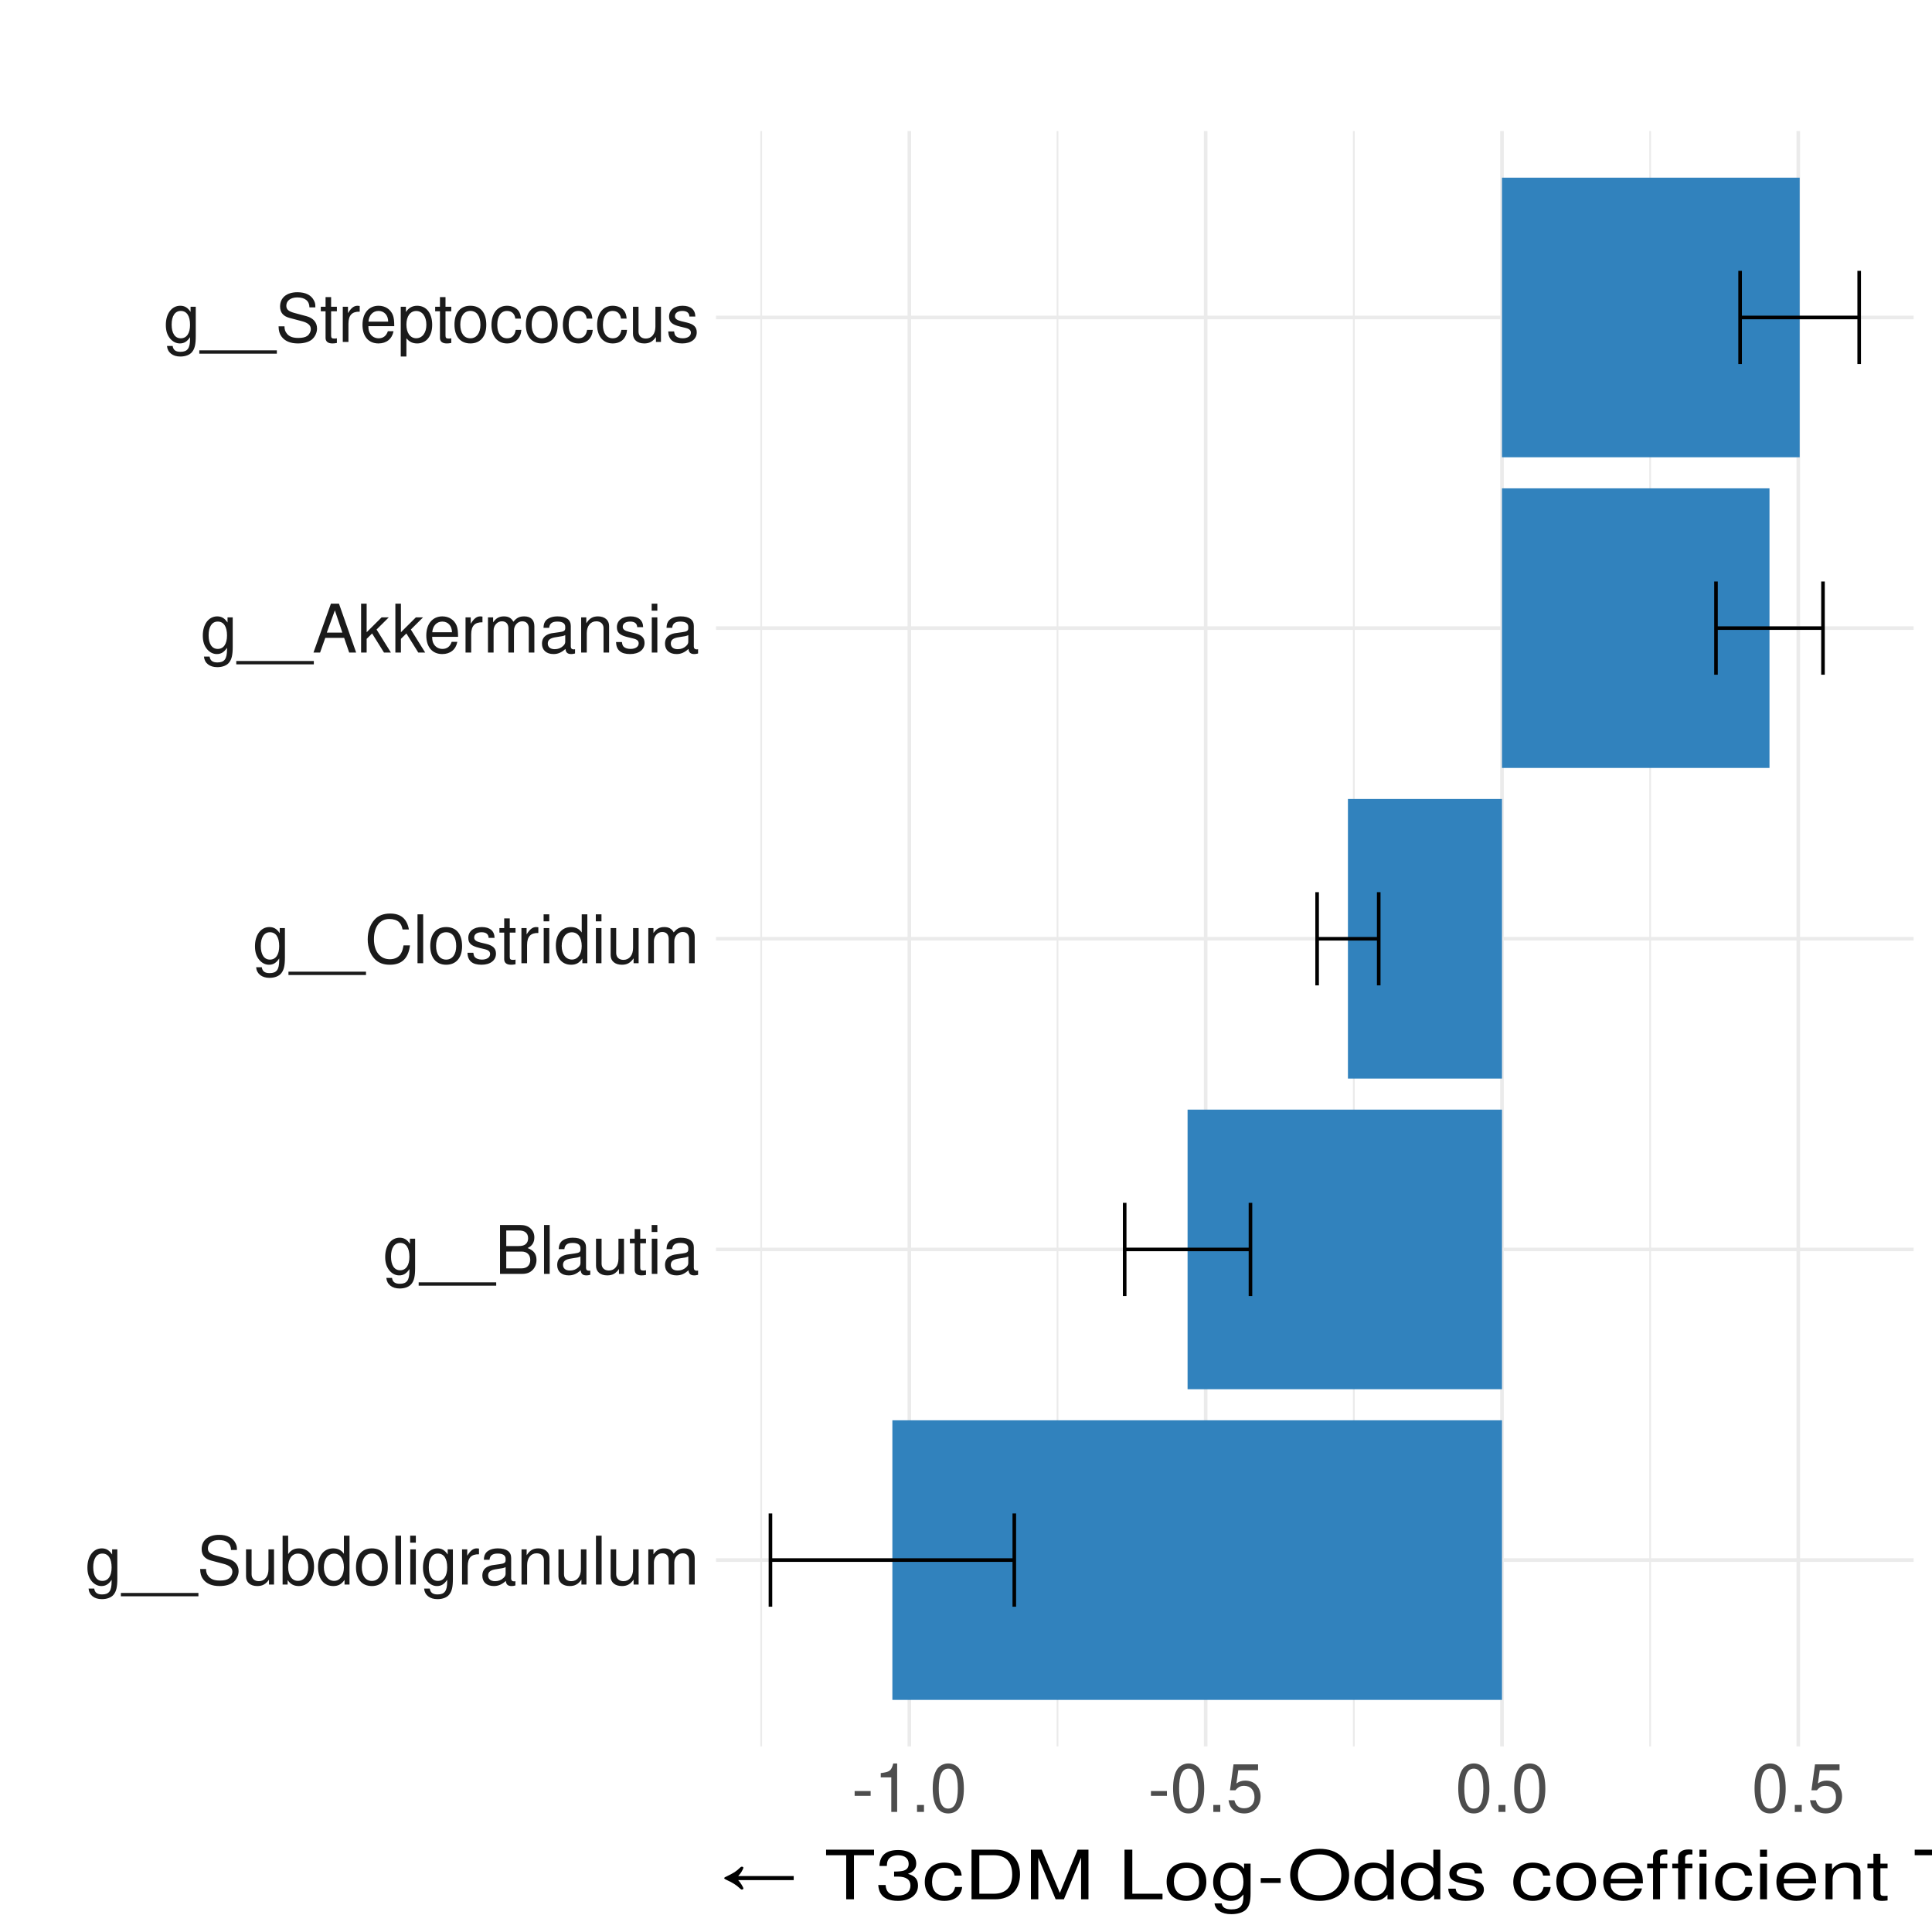
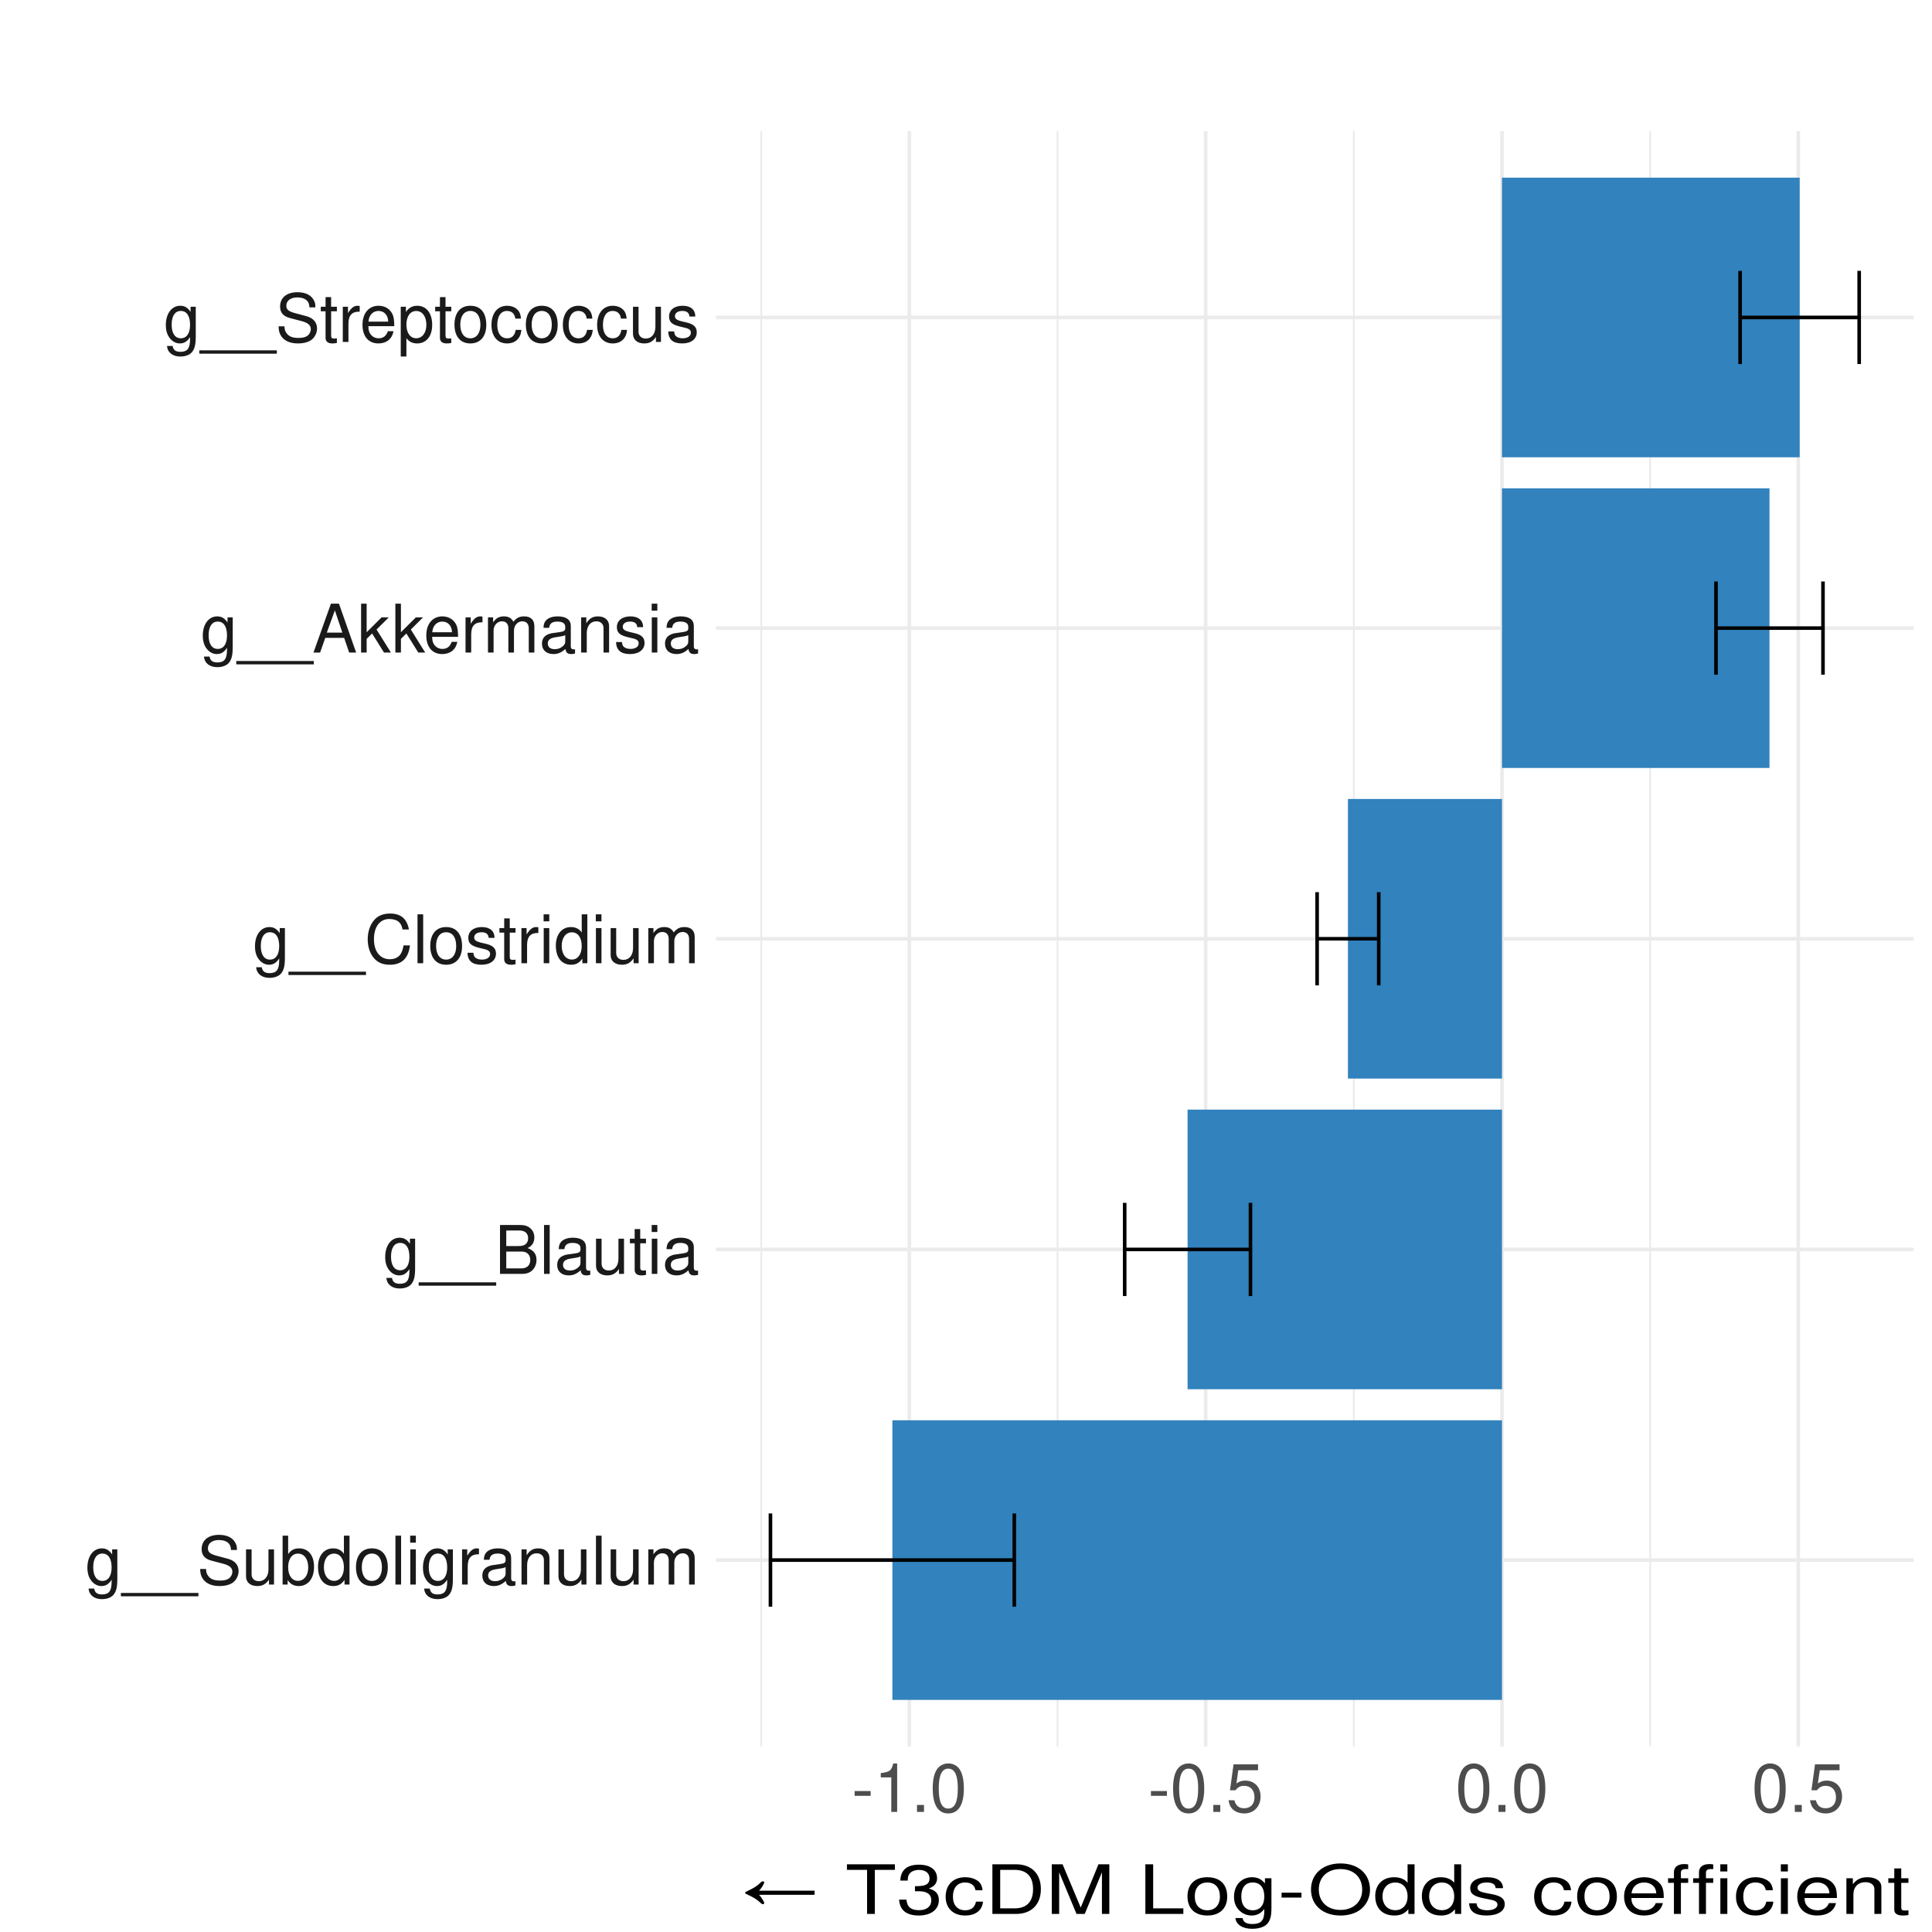
<svg xmlns="http://www.w3.org/2000/svg" class="svglite" width="576.00pt" height="576.00pt" viewBox="0 0 576.00 576.00" version="1.1" id="svg42">
  <defs id="defs1">
    <style type="text/css" id="style1">
    .svglite line, .svglite polyline, .svglite polygon, .svglite path, .svglite rect, .svglite circle {
      fill: none;
      stroke: #000000;
      stroke-linecap: round;
      stroke-linejoin: round;
      stroke-miterlimit: 10.00;
    }
    .svglite text {
      white-space: pre;
    }
  </style>
  </defs>
  <rect width="100%" height="100%" style="stroke: none; fill: none;" id="rect1" />
  <defs id="defs2">
    <clipPath id="cpMC4wMHw1NzYuMDB8MC4wMHw1NzYuMDA=">
      <rect x="0.00" y="0.00" width="576.00" height="576.00" id="rect2" />
    </clipPath>
  </defs>
  <g clip-path="url(#cpMC4wMHw1NzYuMDB8MC4wMHw1NzYuMDA=)" id="g2" />
  <defs id="defs3">
    <clipPath id="cpMjEzLjQ3fDU3MC41MnwzOS4wN3w1MjAuNjk=">
      <rect x="213.47" y="39.07" width="357.05" height="481.61" id="rect3" />
    </clipPath>
  </defs>
  <g clip-path="url(#cpMjEzLjQ3fDU3MC41MnwzOS4wN3w1MjAuNjk=)" id="g33">
    <polyline points="226.94,520.69 226.94,39.07 " style="stroke-width: 0.53; stroke: #EBEBEB; stroke-linecap: butt;" id="polyline3" />
    <polyline points="315.28,520.69 315.28,39.07 " style="stroke-width: 0.53; stroke: #EBEBEB; stroke-linecap: butt;" id="polyline4" />
    <polyline points="403.63,520.69 403.63,39.07 " style="stroke-width: 0.53; stroke: #EBEBEB; stroke-linecap: butt;" id="polyline5" />
    <polyline points="491.97,520.69 491.97,39.07 " style="stroke-width: 0.53; stroke: #EBEBEB; stroke-linecap: butt;" id="polyline6" />
    <polyline points="213.47,465.12 570.52,465.12 " style="stroke-width: 1.07; stroke: #EBEBEB; stroke-linecap: butt;" id="polyline7" />
    <polyline points="213.47,372.50 570.52,372.50 " style="stroke-width: 1.07; stroke: #EBEBEB; stroke-linecap: butt;" id="polyline8" />
    <polyline points="213.47,279.88 570.52,279.88 " style="stroke-width: 1.07; stroke: #EBEBEB; stroke-linecap: butt;" id="polyline9" />
    <polyline points="213.47,187.26 570.52,187.26 " style="stroke-width: 1.07; stroke: #EBEBEB; stroke-linecap: butt;" id="polyline10" />
    <polyline points="213.47,94.65 570.52,94.65 " style="stroke-width: 1.07; stroke: #EBEBEB; stroke-linecap: butt;" id="polyline11" />
    <polyline points="271.11,520.69 271.11,39.07 " style="stroke-width: 1.07; stroke: #EBEBEB; stroke-linecap: butt;" id="polyline12" />
    <polyline points="359.45,520.69 359.45,39.07 " style="stroke-width: 1.07; stroke: #EBEBEB; stroke-linecap: butt;" id="polyline13" />
    <polyline points="447.80,520.69 447.80,39.07 " style="stroke-width: 1.07; stroke: #EBEBEB; stroke-linecap: butt;" id="polyline14" />
    <polyline points="536.14,520.69 536.14,39.07 " style="stroke-width: 1.07; stroke: #EBEBEB; stroke-linecap: butt;" id="polyline15" />
    <rect x="266.05" y="423.44" width="181.75" height="83.36" style="stroke-width: 1.07; stroke: none; stroke-linecap: butt; stroke-linejoin: miter; fill: #3182BD;" id="rect15" />
    <rect x="354.06" y="330.82" width="93.74" height="83.36" style="stroke-width: 1.07; stroke: none; stroke-linecap: butt; stroke-linejoin: miter; fill: #3182BD;" id="rect16" />
    <rect x="447.80" y="52.97" width="88.75" height="83.36" style="stroke-width: 1.07; stroke: none; stroke-linecap: butt; stroke-linejoin: miter; fill: #3182BD;" id="rect17" />
    <rect x="447.80" y="145.59" width="79.75" height="83.36" style="stroke-width: 1.07; stroke: none; stroke-linecap: butt; stroke-linejoin: miter; fill: #3182BD;" id="rect18" />
    <rect x="401.87" y="238.20" width="45.93" height="83.36" style="stroke-width: 1.07; stroke: none; stroke-linecap: butt; stroke-linejoin: miter; fill: #3182BD;" id="rect19" />
    <polyline points="302.40,479.01 302.40,451.22 " style="stroke-width: 1.07; stroke-linecap: butt;" id="polyline19" />
    <polyline points="302.40,465.12 229.70,465.12 " style="stroke-width: 1.07; stroke-linecap: butt;" id="polyline20" />
    <polyline points="229.70,479.01 229.70,451.22 " style="stroke-width: 1.07; stroke-linecap: butt;" id="polyline21" />
    <polyline points="372.81,386.39 372.81,358.61 " style="stroke-width: 1.07; stroke-linecap: butt;" id="polyline22" />
    <polyline points="372.81,372.50 335.31,372.50 " style="stroke-width: 1.07; stroke-linecap: butt;" id="polyline23" />
    <polyline points="335.31,386.39 335.31,358.61 " style="stroke-width: 1.07; stroke-linecap: butt;" id="polyline24" />
    <polyline points="554.29,108.54 554.29,80.75 " style="stroke-width: 1.07; stroke-linecap: butt;" id="polyline25" />
    <polyline points="554.29,94.65 518.79,94.65 " style="stroke-width: 1.07; stroke-linecap: butt;" id="polyline26" />
    <polyline points="518.79,108.54 518.79,80.75 " style="stroke-width: 1.07; stroke-linecap: butt;" id="polyline27" />
    <polyline points="543.50,201.16 543.50,173.37 " style="stroke-width: 1.07; stroke-linecap: butt;" id="polyline28" />
    <polyline points="543.50,187.26 511.60,187.26 " style="stroke-width: 1.07; stroke-linecap: butt;" id="polyline29" />
    <polyline points="511.60,201.16 511.60,173.37 " style="stroke-width: 1.07; stroke-linecap: butt;" id="polyline30" />
    <polyline points="411.05,293.77 411.05,265.99 " style="stroke-width: 1.07; stroke-linecap: butt;" id="polyline31" />
    <polyline points="411.05,279.88 392.68,279.88 " style="stroke-width: 1.07; stroke-linecap: butt;" id="polyline32" />
    <polyline points="392.68,293.77 392.68,265.99 " style="stroke-width: 1.07; stroke-linecap: butt;" id="polyline33" />
  </g>
  <g clip-path="url(#cpMC4wMHw1NzYuMDB8MC4wMHw1NzYuMDA=)" id="g42">
    <text x="208.54" y="472.41" text-anchor="end" style="font-size:20px;fill:#1a1a1a;font-family:'Nimbus Sans'" textLength="203.06px" lengthAdjust="spacingAndGlyphs" id="text33">g__Subdoligranulum</text>
    <text x="208.54" y="379.79" text-anchor="end" style="font-size:20px;fill:#1a1a1a;font-family:'Nimbus Sans'" textLength="102.56px" lengthAdjust="spacingAndGlyphs" id="text34">g__Blautia</text>
    <text x="208.54" y="287.17" text-anchor="end" style="font-size:20px;font-family:'Nimbus Sans';fill:#1a1a1a" textLength="120.87" lengthAdjust="spacingAndGlyphs" id="text35">g__Clostridium</text>
    <text x="208.54" y="194.55" text-anchor="end" style="font-size:20px;fill:#1a1a1a;font-family:'Nimbus Sans'" textLength="161.65px" lengthAdjust="spacingAndGlyphs" id="text36">g__Akkermansia</text>
    <text x="208.54" y="101.94" text-anchor="end" style="font-size:20px;fill:#1a1a1a;font-family:'Nimbus Sans'" textLength="174.41px" lengthAdjust="spacingAndGlyphs" id="text37">g__Streptococcus</text>
    <text x="271.11" y="540.20" text-anchor="middle" style="font-size: 20.00px;fill: #4D4D4D; font-family: &quot;Nimbus Sans&quot;;" textLength="39.02px" lengthAdjust="spacingAndGlyphs" id="text38">-1.0</text>
    <text x="359.45" y="540.20" text-anchor="middle" style="font-size: 20.00px;fill: #4D4D4D; font-family: &quot;Nimbus Sans&quot;;" textLength="39.02px" lengthAdjust="spacingAndGlyphs" id="text39">-0.5</text>
    <text x="447.80" y="540.20" text-anchor="middle" style="font-size: 20.00px;fill: #4D4D4D; font-family: &quot;Nimbus Sans&quot;;" textLength="31.80px" lengthAdjust="spacingAndGlyphs" id="text40">0.0</text>
    <text x="536.14" y="540.20" text-anchor="middle" style="font-size: 20.00px;fill: #4D4D4D; font-family: &quot;Nimbus Sans&quot;;" textLength="31.80px" lengthAdjust="spacingAndGlyphs" id="text41">0.5</text>
-     <text x="392" y="565.32" text-anchor="middle" style="font-size:25px;font-family:'Nimbus Sans'" textLength="745.67" lengthAdjust="spacingAndGlyphs" id="text42" transform="matrix(1,0,0,0.812347,36.17244,107.0157)">                                 ← T3cDM Log-Odds coefficient   T1D→                                           </text>
+     <text x="392" y="565.32" text-anchor="middle" style="font-size:25px;font-family:'Nimbus Sans'" textLength="745.67" lengthAdjust="spacingAndGlyphs" id="text42" transform="matrix(1,0,0,0.812347,27.80125,111.3787)">                                 ← T3cDM Log-Odds coefficient   H→                                           </text>
  </g>
</svg>
